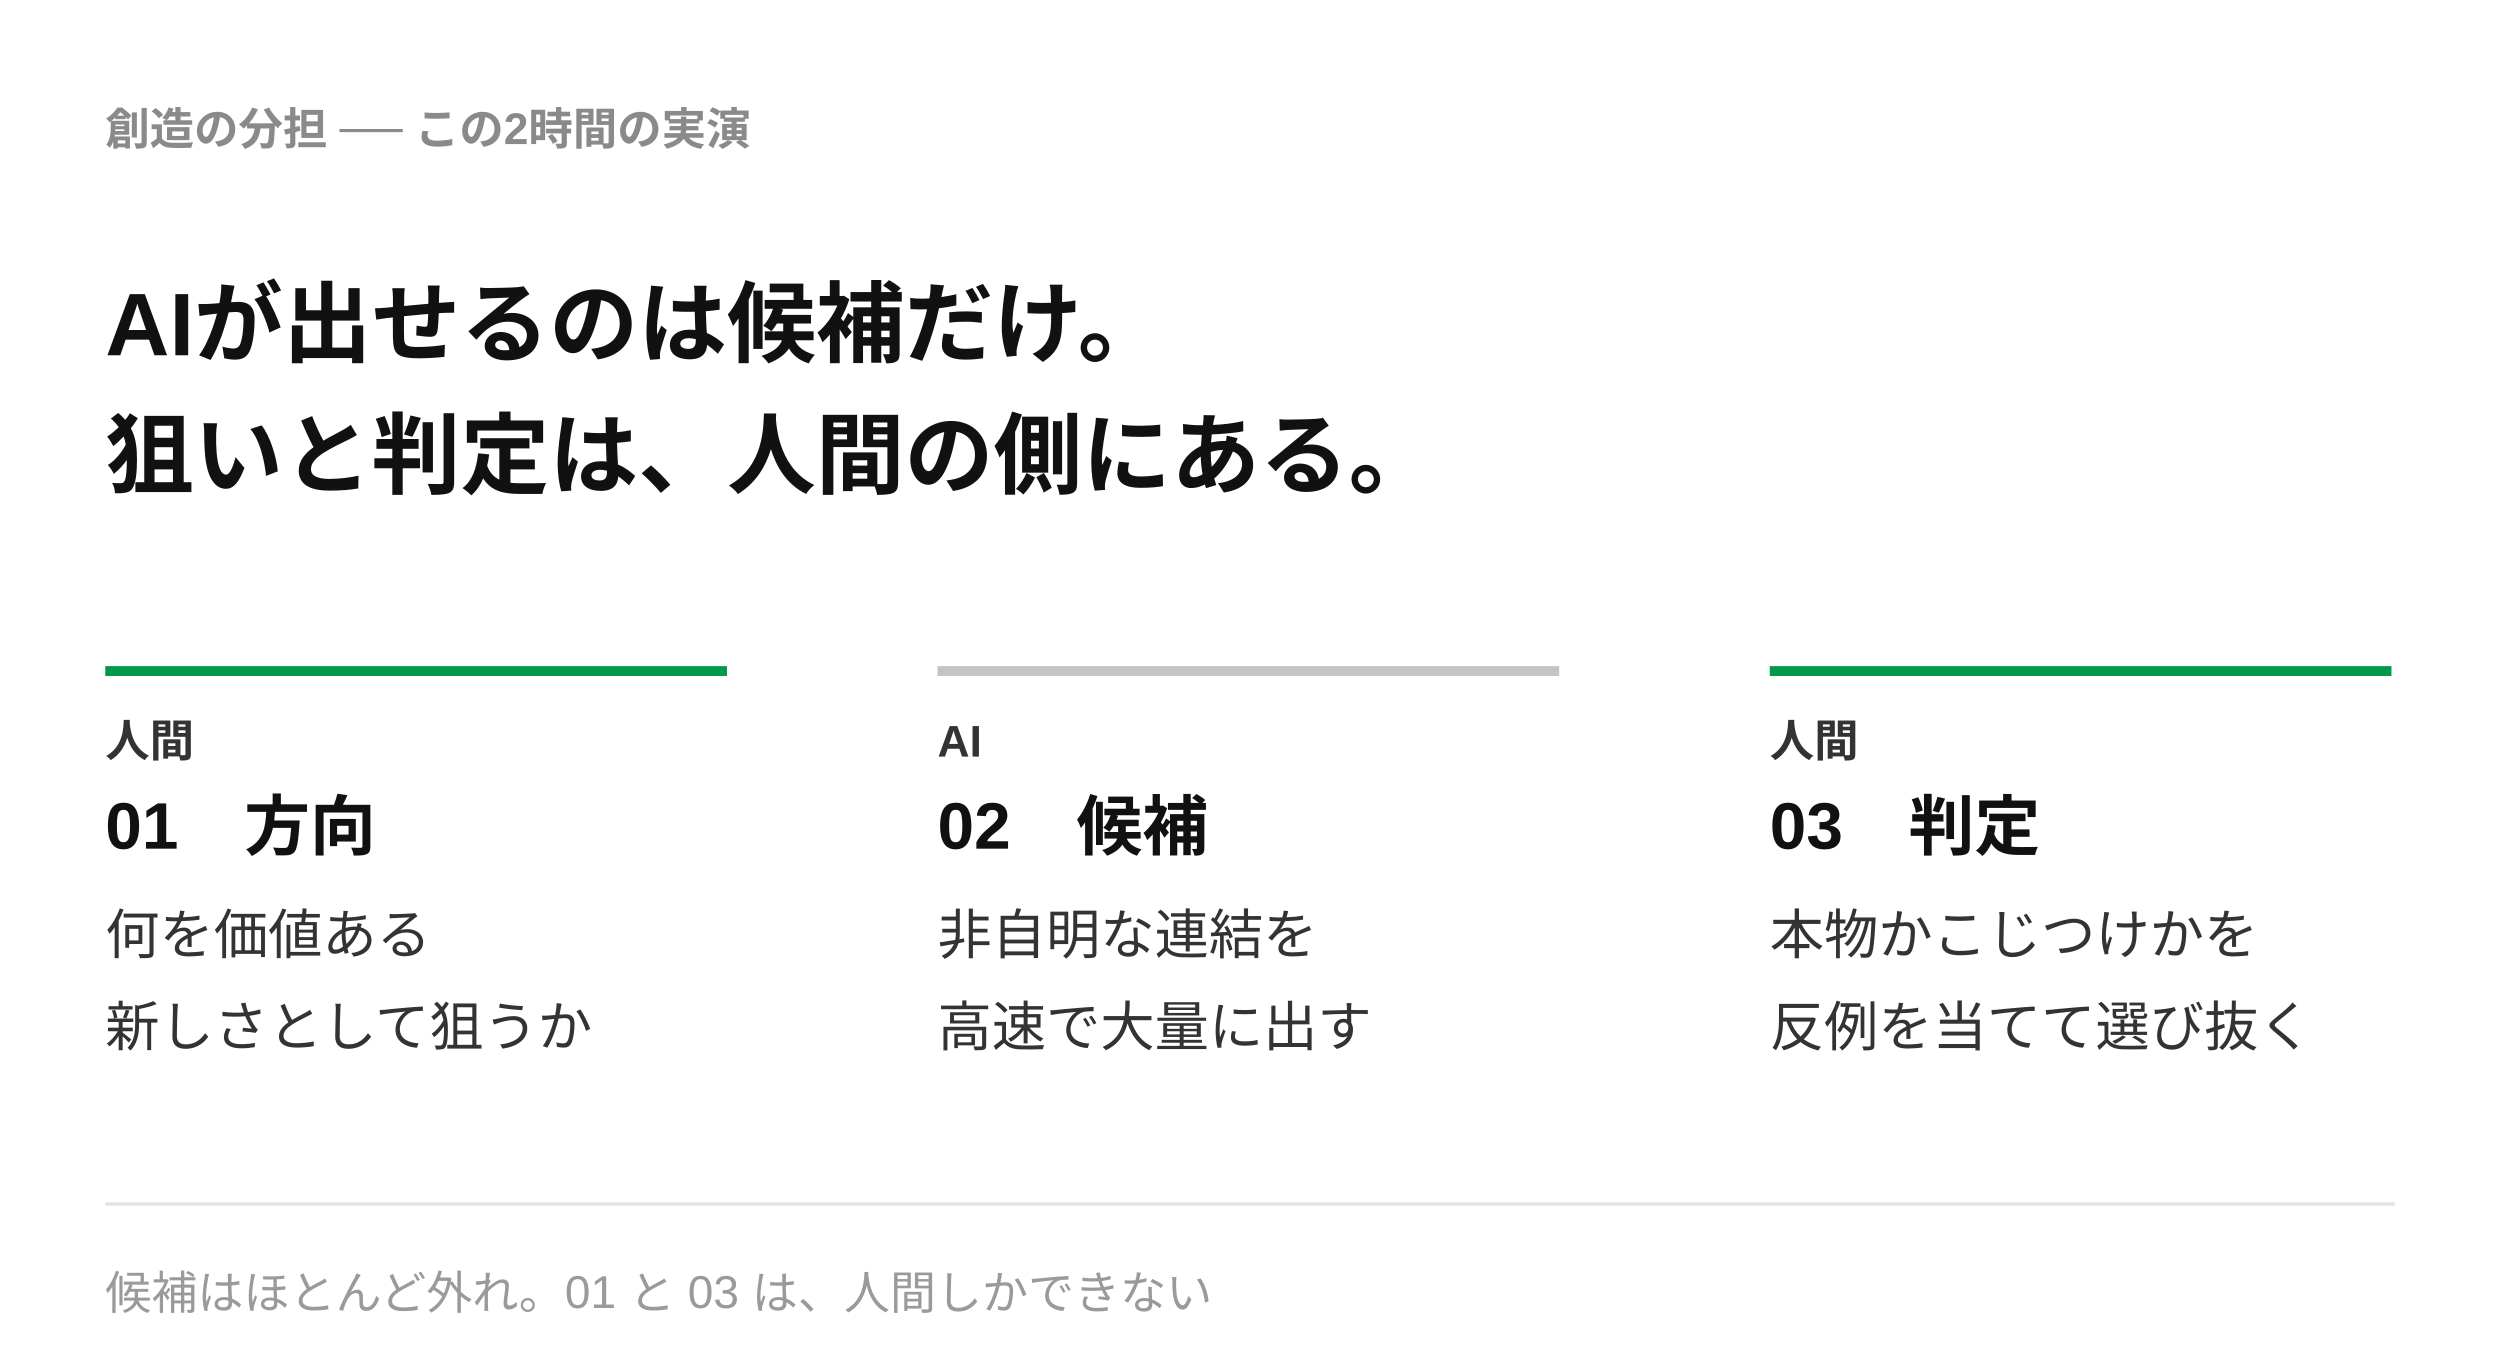
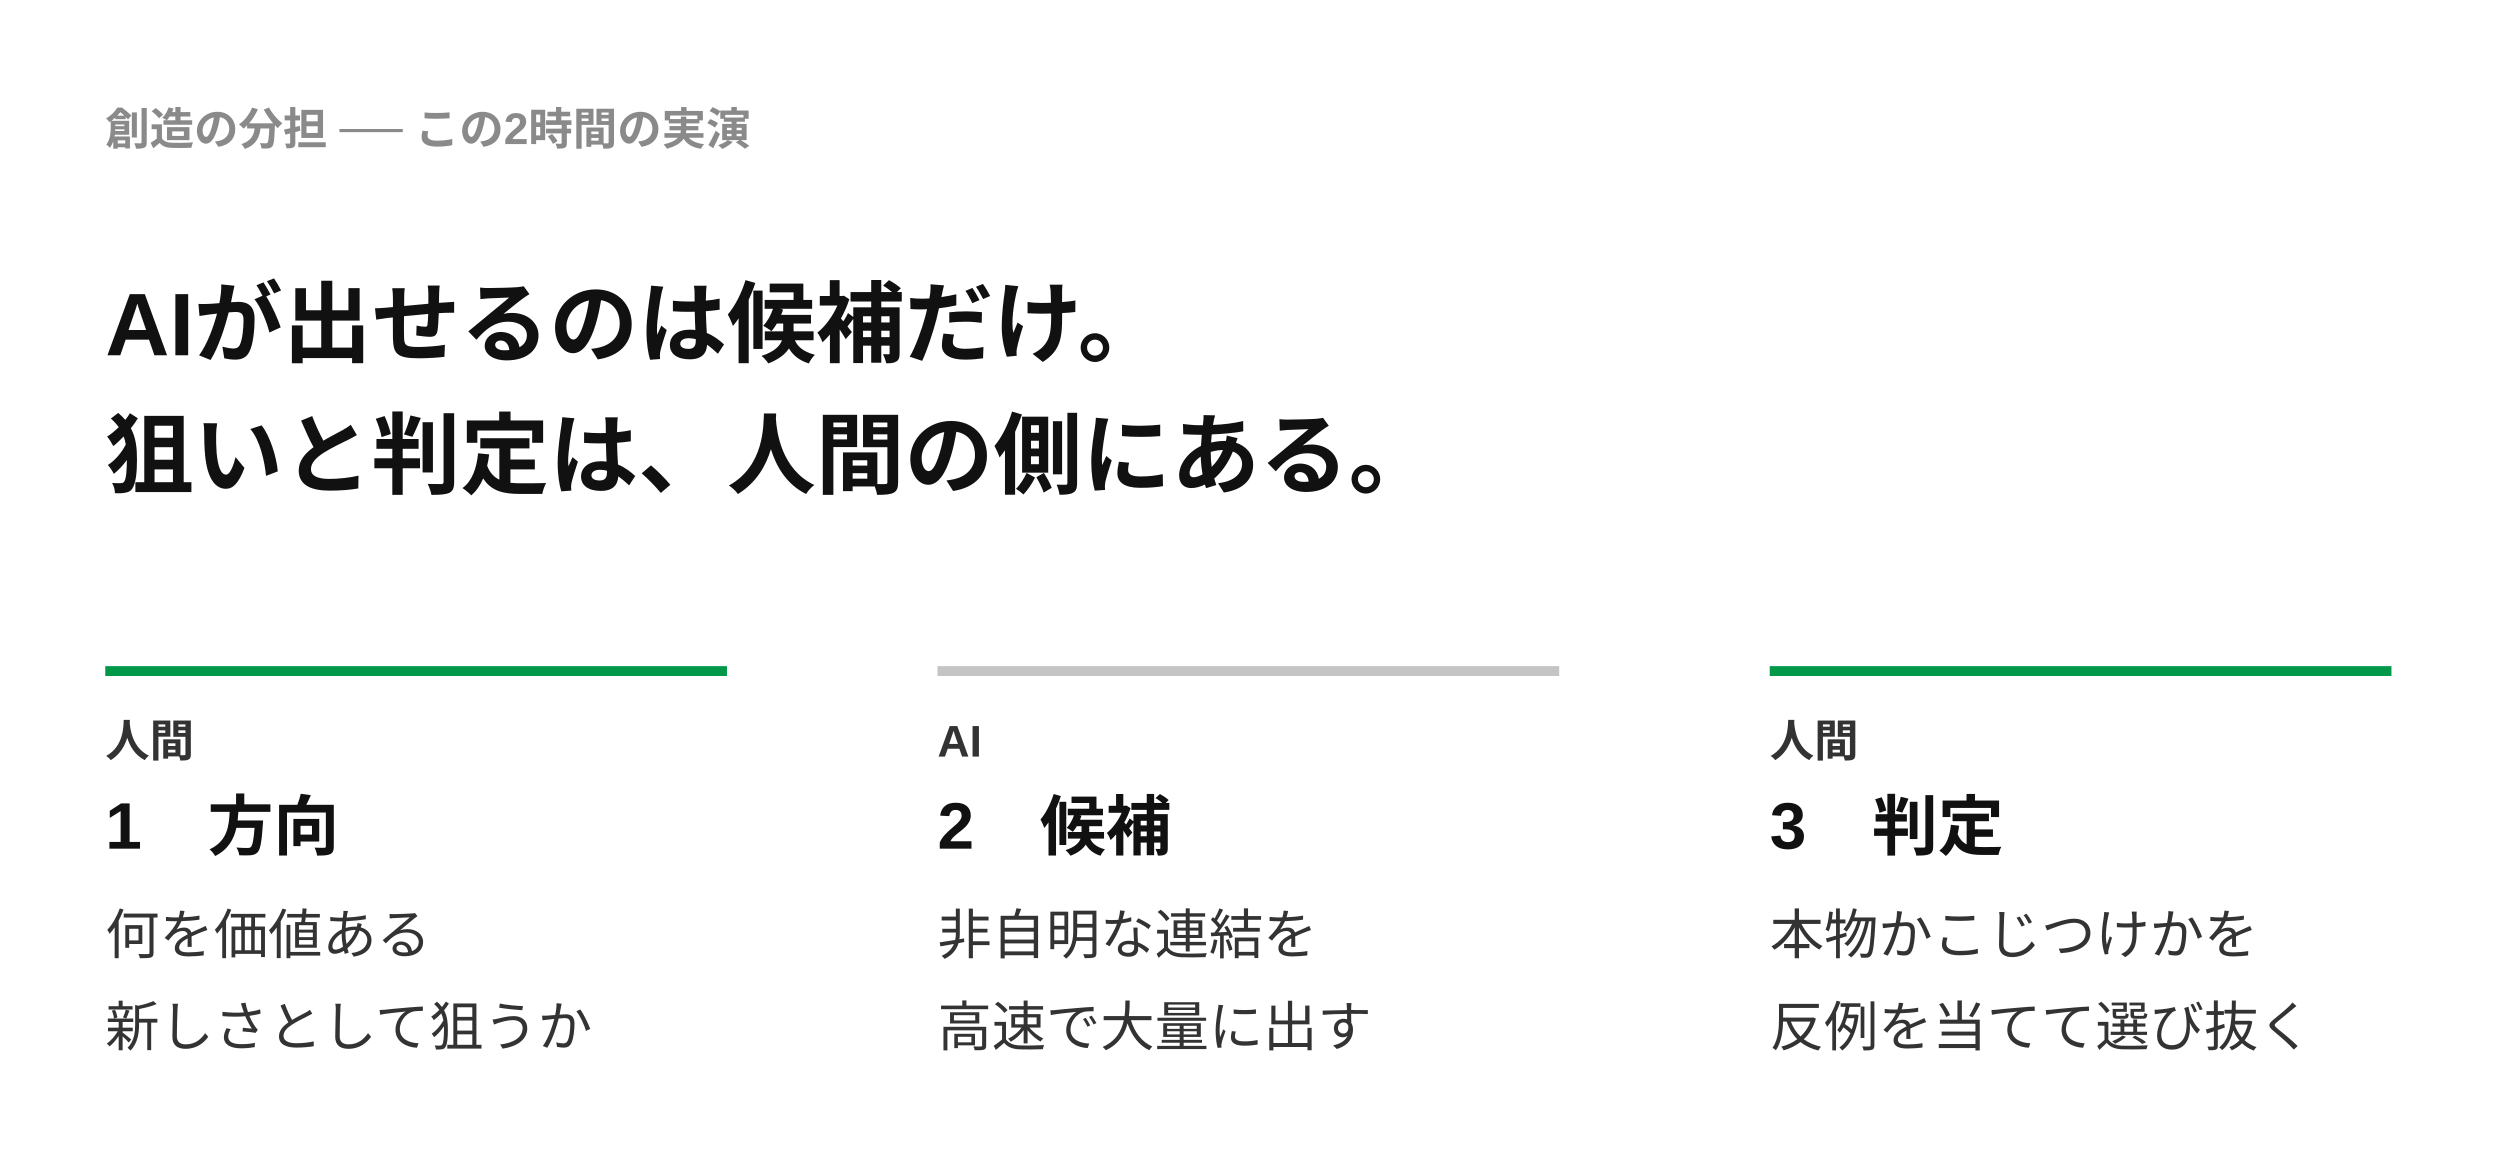
- <svg xmlns="http://www.w3.org/2000/svg" viewBox="0 0 760 414" role="img" aria-label="AIが出せるのは候補だけ。何を狙うかと、どれが本物かは、人間の側にある。人間が方向を出し、AIが非自明な連結を大量に出し、人間が反例を当てて選び抜く。">
+ <svg xmlns="http://www.w3.org/2000/svg" viewBox="0 0 760 350" role="img" aria-label="AIが出せるのは候補だけ。何を狙うかと、どれが本物かは、人間の側にある。人間が方向を出し、AIが非自明な連結を大量に出し、人間が反例を当てて選び抜く。">
  <style>
text{font-family:'Hiragino Kaku Gothic ProN','Hiragino Sans','Yu Gothic','Meiryo','Helvetica Neue',Arial,sans-serif;font-weight:400;fill:#333}
.eyebrow{font-size:13.5px;font-weight:600;fill:#8a8a8a}
.deck{font-size:27px;font-weight:600;fill:#111}
.who{font-size:13.5px;font-weight:600}
.label{font-size:20px;font-weight:600;fill:#111}
.body{font-size:16.5px}
- .micro{font-size:14px;fill:#9a9a9a}
</style>
  <text class="eyebrow" x="32" y="44">創造の分担 ── この2時間の実演</text>
  <text class="deck" x="32" y="108">AIが出せるのは候補だけ。</text>
  <text class="deck" x="32" y="148">狙いと判定は、人間の側にある。</text>
  <line x1="32" y1="204" x2="221" y2="204" stroke="#019949" stroke-width="3" />
  <text class="who" x="32" y="230" fill="#019949">人間</text>
-   <text class="label" x="32" y="258">01　方向</text>
+   <text class="label" x="32" y="258">1　方向</text>
  <text class="body" x="32" y="290">何を価値ある</text>
  <text class="body" x="32" y="318">新しさとして狙うか</text>
  <line x1="285" y1="204" x2="474" y2="204" stroke="#c4c4c4" stroke-width="3" />
  <text class="who" x="285" y="230" fill="#8a8a8a">AI</text>
-   <text class="label" x="285" y="258">02　候補</text>
+   <text class="label" x="285" y="258">2　候補</text>
  <text class="body" x="285" y="290">非自明な連結を</text>
  <text class="body" x="285" y="318">高速で大量に出す</text>
  <line x1="538" y1="204" x2="727" y2="204" stroke="#019949" stroke-width="3" />
  <text class="who" x="538" y="230" fill="#019949">人間</text>
-   <text class="label" x="538" y="258">03　判定</text>
+   <text class="label" x="538" y="258">3　判定</text>
  <text class="body" x="538" y="290">本物かこじつけかを</text>
  <text class="body" x="538" y="318">反例を当てて選び抜く</text>
-   <line x1="32" y1="366" x2="728" y2="366" stroke="#e2e2e2" stroke-width="1" />
-   <text class="micro" x="32" y="398">候補はほとんど外れ。01 と 03 は、人間しかできない</text>
</svg>
